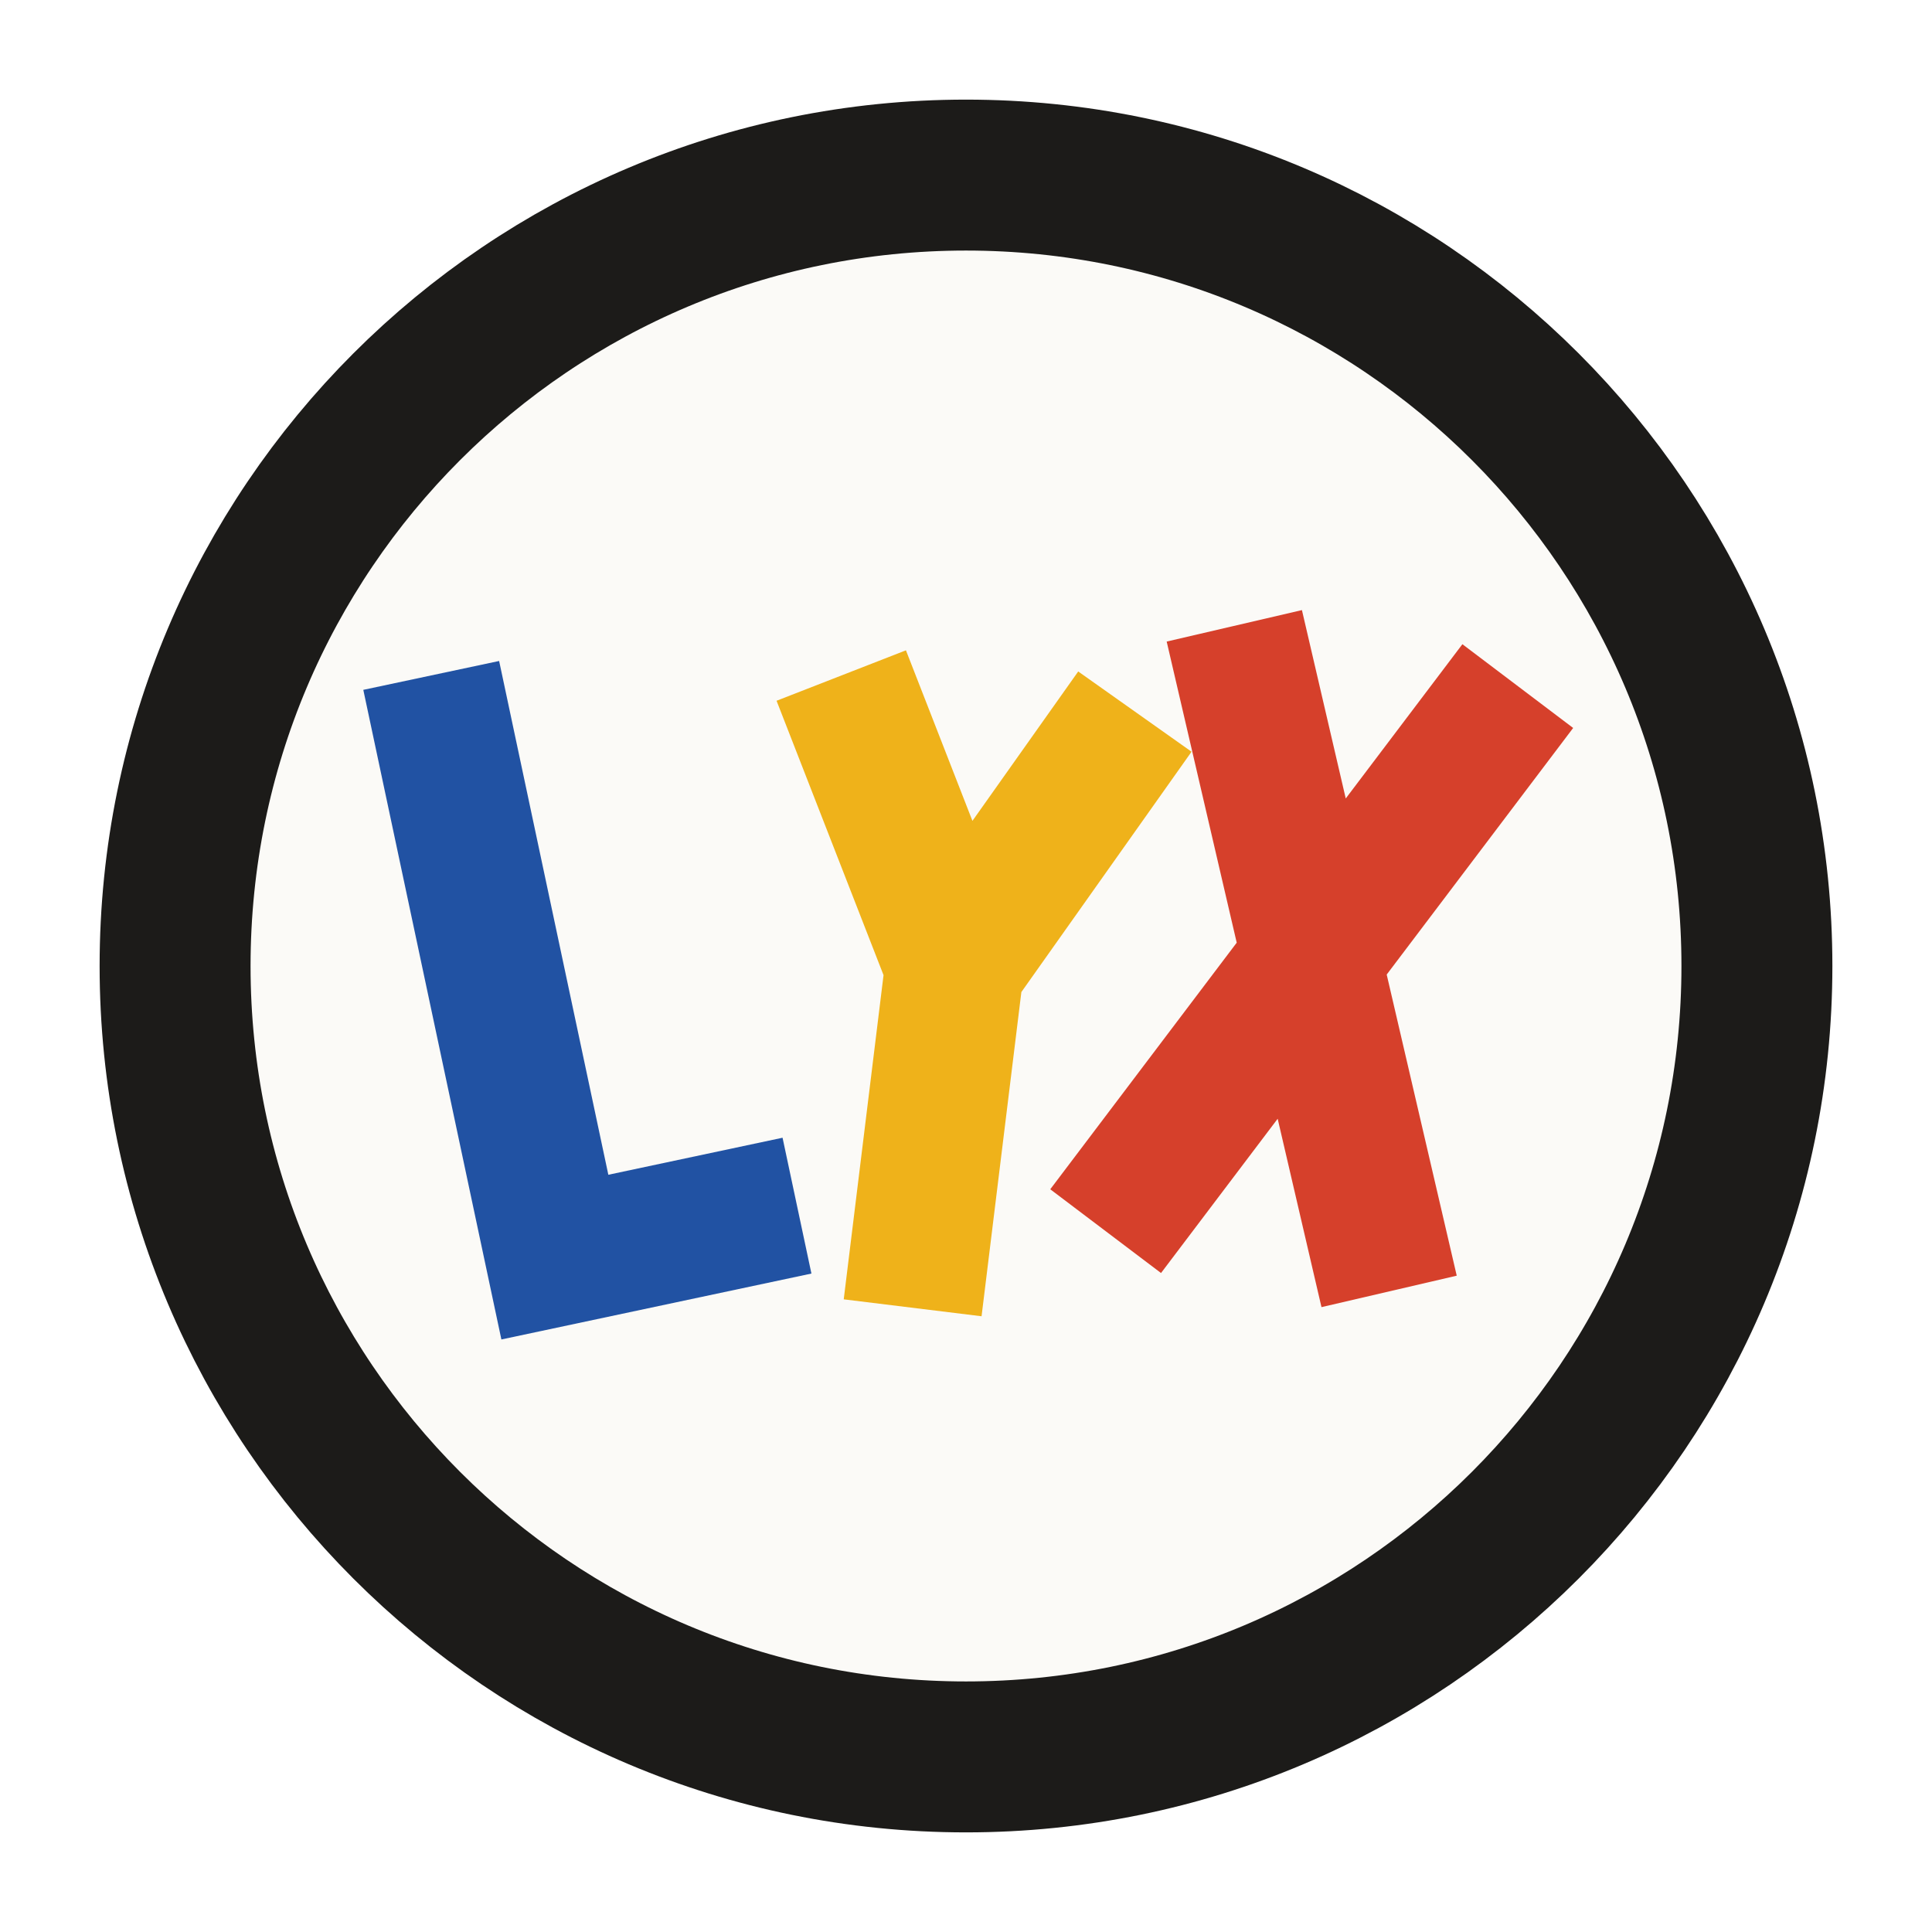
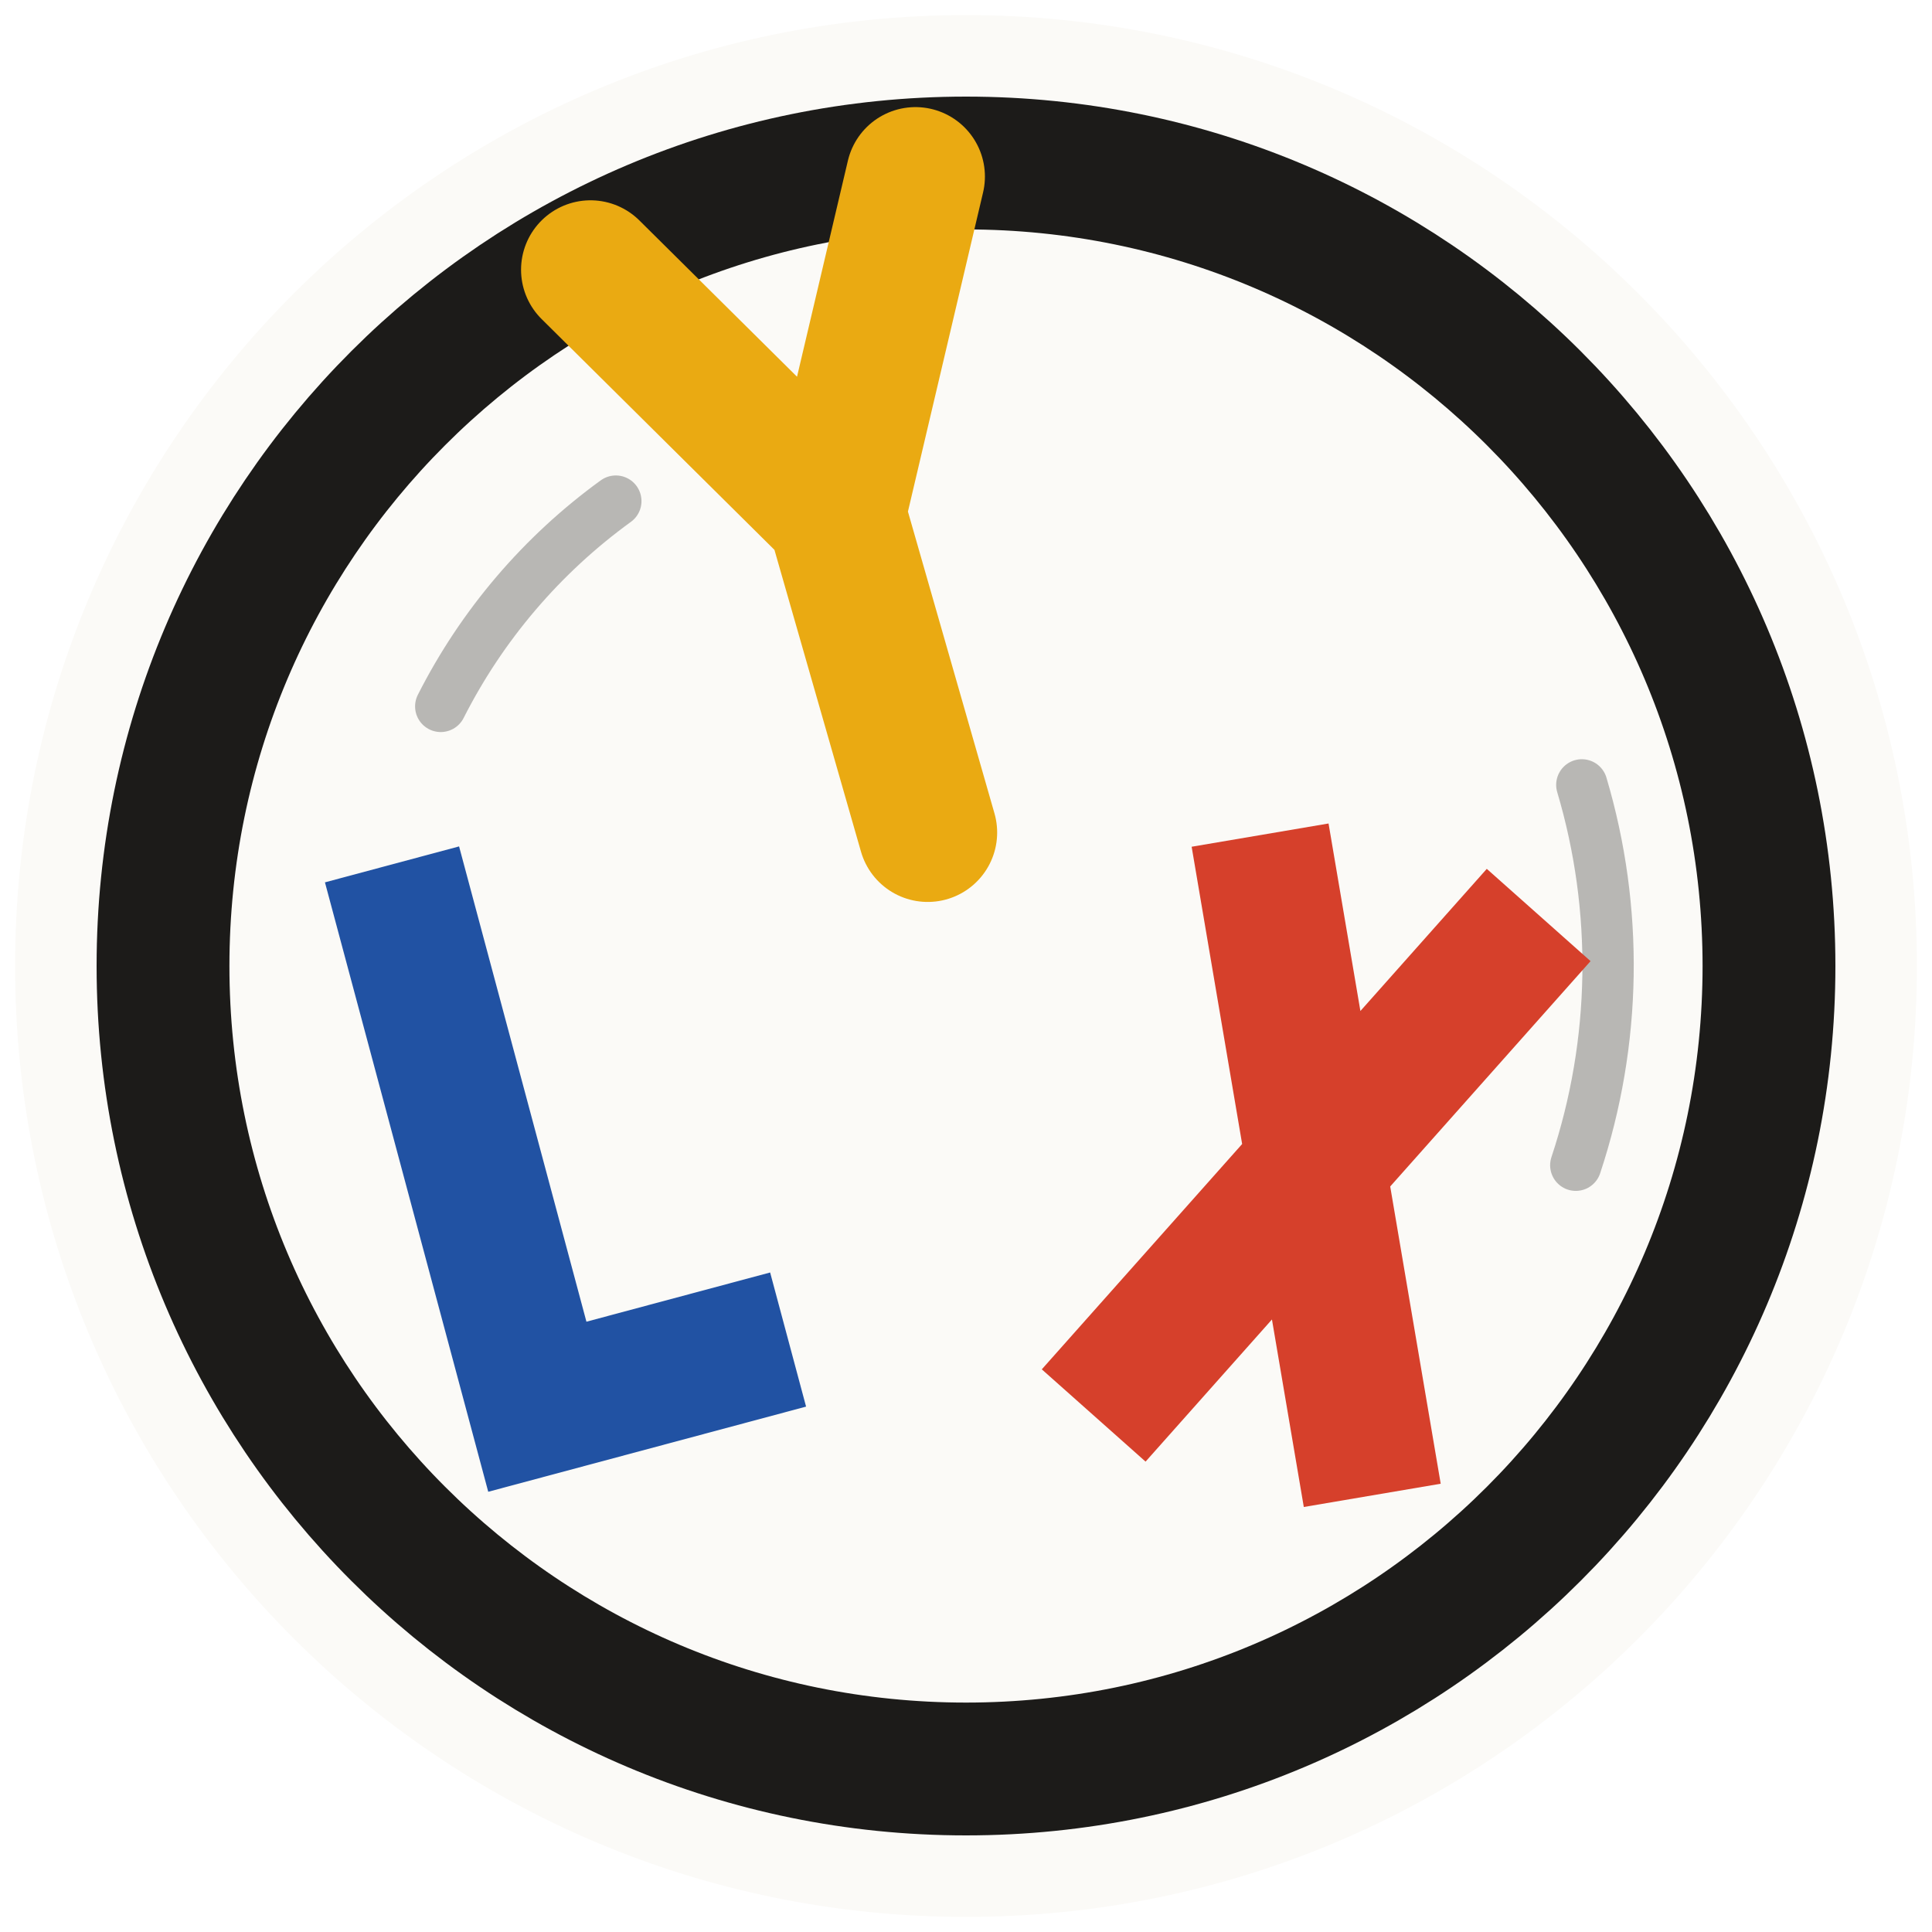
<svg xmlns="http://www.w3.org/2000/svg" viewBox="0 0 64 64">
-   <circle cx="32" cy="32" r="28.5" fill="#fbfaf7" />
-   <circle cx="32" cy="32" r="26.2" fill="none" stroke="#1c1b19" stroke-width="5" />
-   <g fill="none" stroke-width="4.6" stroke-linecap="butt" stroke-linejoin="miter">
-     <path stroke="#2152a3" transform="rotate(-12 19.5 32)" d="M16.4 21.5 V41.2 H24.6" />
-     <path stroke="#efb21a" transform="rotate(7 31.5 33) translate(0 1.4)" d="M26.6 21.5 L31.5 30.6 L36.4 21.5 M31.5 30.6 V42" />
-     <path stroke="#d6402b" transform="rotate(12 43.4 32)" d="M38.6 21.5 L48.2 42 M48.2 21.5 L38.6 42" />
+   <style>
+     .rim { fill: #fbfaf7 } .disc { fill: #fbfaf7 } .ring { stroke: #1c1b19 }
+     .l { stroke: #2152a3 } .y { stroke: #eaaa12 } .x { stroke: #d6402b } .swish { stroke: #1c1b19; opacity: .3 }
+     @media (prefers-color-scheme: dark) {
+       .rim { fill: #141312 } .disc { fill: #2b2926 } .ring { stroke: #f4f1ea }
+       .l { stroke: #7fa8f4 } .y { stroke: #f6c43c } .x { stroke: #f2654c } .swish { stroke: #f4f1ea; opacity: .4 }
+     }
+   </style>
+   <circle class="rim" cx="32" cy="32" r="31.5" />
+   <circle class="disc" cx="32" cy="32" r="26" />
+   <g fill="none" stroke-linecap="round">
+     <path class="swish" d="M14.6 23.4 A19 19 0 0 1 20.4 16.6" stroke-width="1.7" />
+     <path class="swish" d="M52.4 26 A21 21 0 0 1 52.2 38.6" stroke-width="1.7" />
+   </g>
+   <circle class="ring" cx="32" cy="32" r="26.6" fill="none" stroke-width="4.4" />
+   <g fill="none" stroke-width="4.6" stroke-linejoin="miter">
+     <path class="l" stroke-linecap="butt" transform="rotate(-15 17.8 46.6)" d="M17.8 28 V46.6 H26.4" />
+     <path class="x" stroke-linecap="butt" transform="rotate(16 43.6 38.6)" d="M38.8 28.6 L48.4 48.6 M48.4 28.6 L38.8 48.6" />
+     <g transform="rotate(-16 32 32)">
+       <path class="y" stroke-linecap="round" d="M26.4 6.4 L32 16.4 L37.6 6.4 M32 16.4 V27.4" />
+     </g>
  </g>
</svg>
